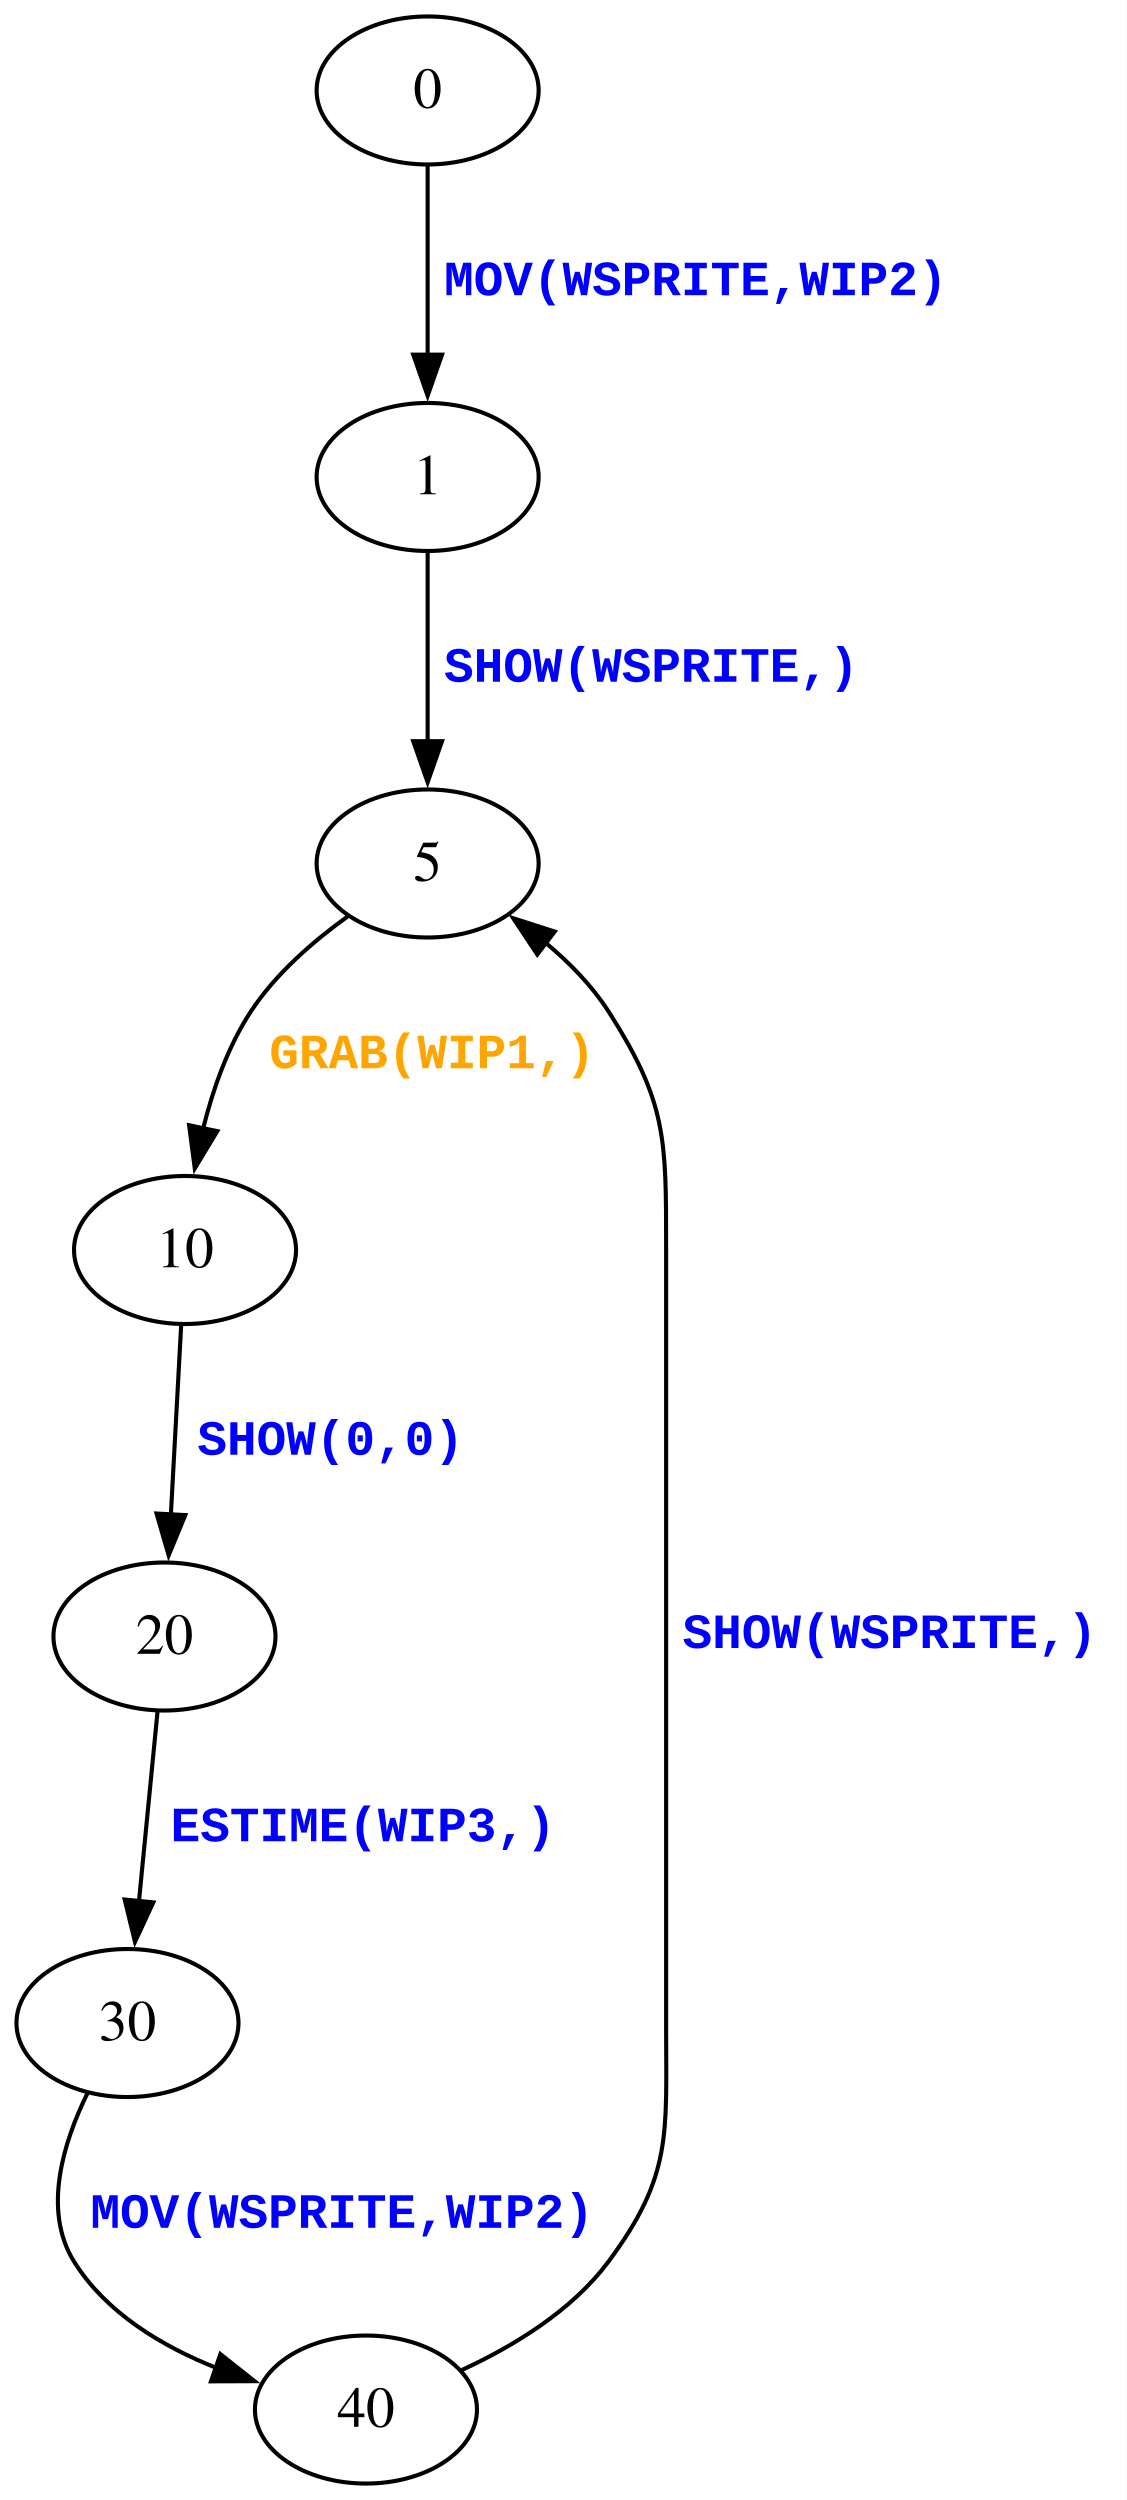
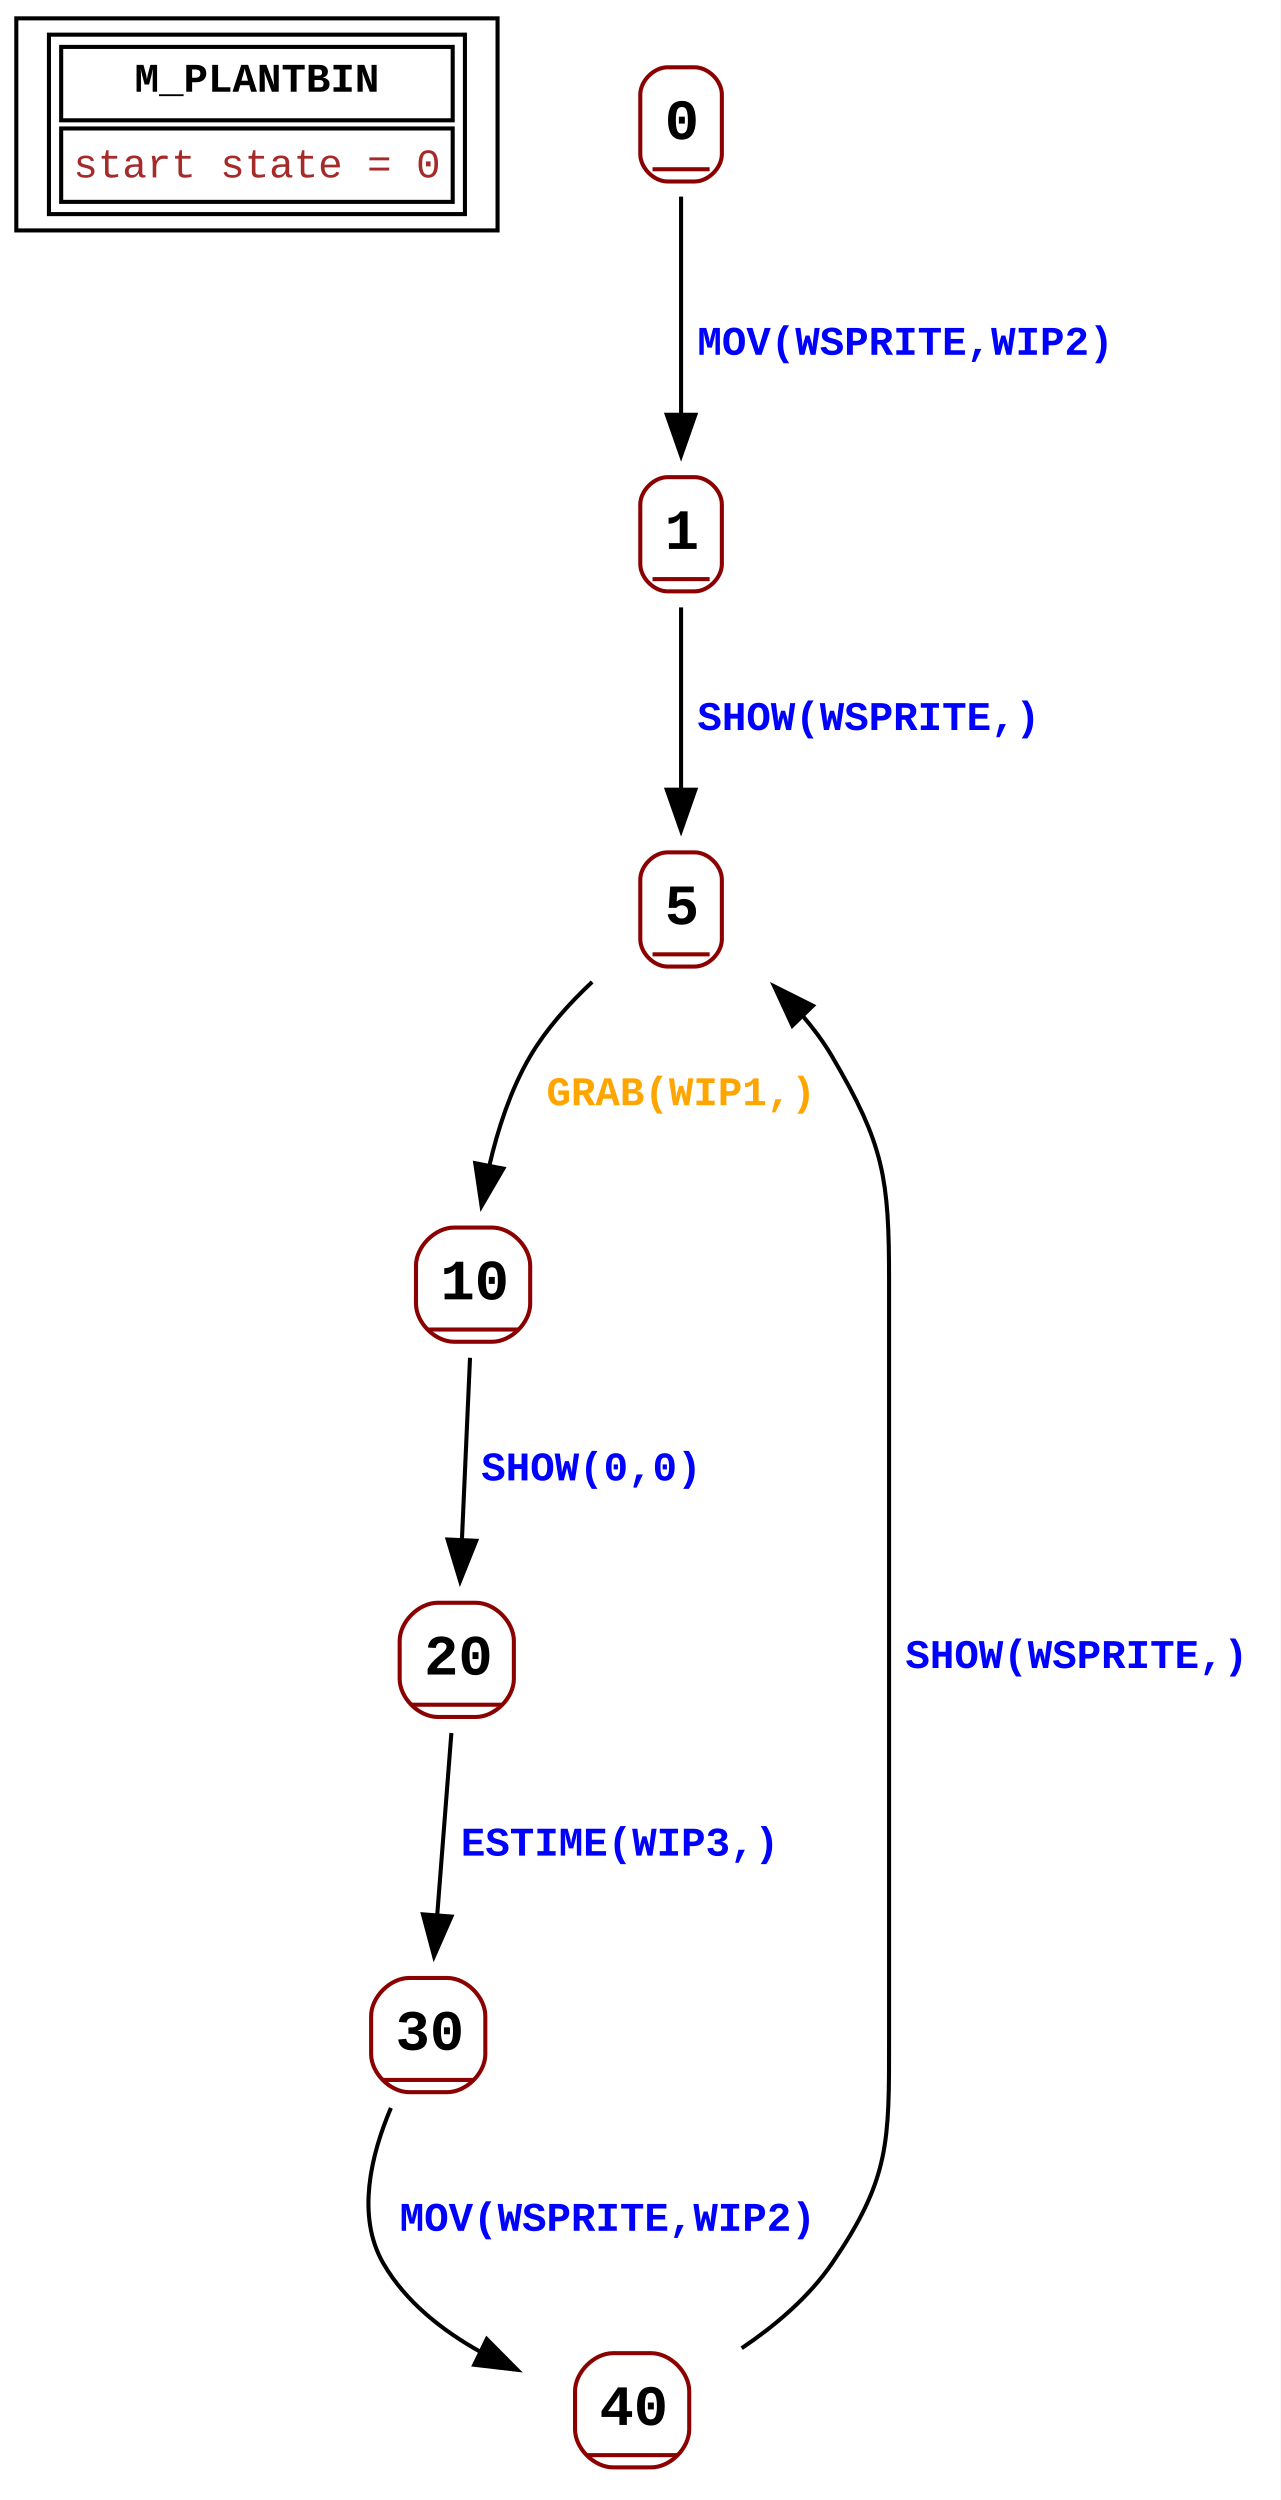
- <svg xmlns="http://www.w3.org/2000/svg" width="274pt" height="608pt" viewBox="0.00 0.00 274.00 608.00">
-   <g id="graph0" class="graph" transform="scale(1 1) rotate(0) translate(4 604)">
-     <polygon fill="white" stroke="none" points="-4,4 -4,-604 270,-604 270,4 -4,4" />
+ <svg xmlns="http://www.w3.org/2000/svg" width="314pt" height="613pt" viewBox="0.00 0.00 314.00 613.00">
+   <g id="graph0" class="graph" transform="scale(1 1) rotate(0) translate(4 609)">
+     <polygon fill="white" stroke="none" points="-4,4 -4,-609 310,-609 310,4 -4,4" />
    <g id="node1" class="node">
-       <ellipse fill="none" stroke="black" cx="100" cy="-582" rx="27" ry="18" />
-       <text text-anchor="middle" x="100" y="-577.8" font-family="Times,serif" font-size="14.00">0</text>
+       <polygon fill="none" stroke="black" points="0,-552.5 0,-604.5 118,-604.5 118,-552.5 0,-552.5" />
+       <polygon fill="none" stroke="black" points="11,-579.5 11,-597.5 107,-597.5 107,-579.5 11,-579.5" />
+       <text text-anchor="start" x="29" y="-586.5" font-family="Courier New" font-weight="bold" font-size="10.00">M_PLANTBIN</text>
+       <polygon fill="none" stroke="black" points="11,-559.5 11,-577.5 107,-577.5 107,-559.5 11,-559.5" />
+       <text text-anchor="start" x="14" y="-565.5" font-family="Courier New" font-size="10.00" fill="brown">start state = 0</text>
+       <polygon fill="none" stroke="black" points="8,-556.5 8,-600.5 110,-600.5 110,-556.5 8,-556.5" />
    </g>
    <g id="node2" class="node">
-       <ellipse fill="none" stroke="black" cx="100" cy="-488" rx="27" ry="18" />
-       <text text-anchor="middle" x="100" y="-483.8" font-family="Times,serif" font-size="14.00">1</text>
+       <polyline fill="none" stroke="darkred" points="156,-567.5 170,-567.5" />
+       <text text-anchor="start" x="159" y="-574.9" font-family="Courier New" font-weight="bold" font-size="14.00">0</text>
+       <path fill="none" stroke="darkred" d="M159.67,-564.5C159.67,-564.5 166.33,-564.5 166.33,-564.5 169.67,-564.5 173,-567.83 173,-571.17 173,-571.17 173,-585.83 173,-585.83 173,-589.17 169.67,-592.5 166.33,-592.5 166.33,-592.5 159.67,-592.5 159.67,-592.5 156.33,-592.5 153,-589.17 153,-585.83 153,-585.83 153,-571.17 153,-571.17 153,-567.83 156.33,-564.5 159.67,-564.5" />
+     </g>
+     <g id="node3" class="node">
+       <polyline fill="none" stroke="darkred" points="156,-467 170,-467" />
+       <text text-anchor="start" x="159" y="-474.4" font-family="Courier New" font-weight="bold" font-size="14.00">1</text>
+       <path fill="none" stroke="darkred" d="M159.67,-464C159.67,-464 166.33,-464 166.33,-464 169.67,-464 173,-467.33 173,-470.67 173,-470.67 173,-485.33 173,-485.33 173,-488.67 169.67,-492 166.33,-492 166.33,-492 159.67,-492 159.67,-492 156.33,-492 153,-488.67 153,-485.33 153,-485.33 153,-470.67 153,-470.67 153,-467.33 156.33,-464 159.67,-464" />
    </g>
    <g id="edge1" class="edge">
-       <path fill="none" stroke="black" d="M100,-563.7C100,-550.72 100,-532.66 100,-517.56" />
-       <polygon fill="black" stroke="black" points="103.5,-517.74 100,-507.74 96.5,-517.74 103.5,-517.74" />
-       <text text-anchor="start" x="104" y="-532.2" font-family="Courier New" font-weight="bold" font-size="12.00" fill="blue">MOV(WSPRITE,WIP2)</text>
+       <path fill="none" stroke="black" d="M163,-560.79C163,-546.14 163,-524.55 163,-507.23" />
+       <polygon fill="black" stroke="black" points="166.5,-507.3 163,-497.3 159.5,-507.3 166.5,-507.3" />
+       <text text-anchor="start" x="167" y="-522" font-family="Courier New" font-weight="bold" font-size="10.00" fill="blue">MOV(WSPRITE,WIP2)</text>
    </g>
-     <g id="node3" class="node">
-       <ellipse fill="none" stroke="black" cx="100" cy="-394" rx="27" ry="18" />
-       <text text-anchor="middle" x="100" y="-389.8" font-family="Times,serif" font-size="14.00">5</text>
+     <g id="node4" class="node">
+       <polyline fill="none" stroke="darkred" points="156,-375 170,-375" />
+       <text text-anchor="start" x="159" y="-382.4" font-family="Courier New" font-weight="bold" font-size="14.00">5</text>
+       <path fill="none" stroke="darkred" d="M159.67,-372C159.67,-372 166.33,-372 166.33,-372 169.67,-372 173,-375.33 173,-378.67 173,-378.67 173,-393.33 173,-393.33 173,-396.67 169.67,-400 166.33,-400 166.33,-400 159.67,-400 159.67,-400 156.33,-400 153,-396.67 153,-393.33 153,-393.33 153,-378.67 153,-378.67 153,-375.33 156.33,-372 159.67,-372" />
    </g>
    <g id="edge2" class="edge">
-       <path fill="none" stroke="black" d="M100,-469.7C100,-456.72 100,-438.66 100,-423.56" />
-       <polygon fill="black" stroke="black" points="103.5,-423.74 100,-413.74 96.5,-423.74 103.5,-423.74" />
-       <text text-anchor="start" x="104" y="-438.2" font-family="Courier New" font-weight="bold" font-size="12.00" fill="blue">SHOW(WSPRITE,)</text>
+       <path fill="none" stroke="black" d="M163,-460.07C163,-447.38 163,-429.71 163,-414.94" />
+       <polygon fill="black" stroke="black" points="166.5,-415.37 163,-405.37 159.5,-415.37 166.5,-415.37" />
+       <text text-anchor="start" x="167" y="-430" font-family="Courier New" font-weight="bold" font-size="10.00" fill="blue">SHOW(WSPRITE,)</text>
    </g>
-     <g id="node4" class="node">
-       <ellipse fill="none" stroke="black" cx="41" cy="-300" rx="27" ry="18" />
-       <text text-anchor="middle" x="41" y="-295.8" font-family="Times,serif" font-size="14.00">10</text>
+     <g id="node5" class="node">
+       <polyline fill="none" stroke="darkred" points="101,-283 123,-283" />
+       <text text-anchor="start" x="104" y="-290.4" font-family="Courier New" font-weight="bold" font-size="14.00">10</text>
+       <path fill="none" stroke="darkred" d="M107.33,-280C107.33,-280 116.67,-280 116.67,-280 121.33,-280 126,-284.67 126,-289.33 126,-289.33 126,-298.67 126,-298.67 126,-303.33 121.33,-308 116.67,-308 116.67,-308 107.33,-308 107.33,-308 102.67,-308 98,-303.33 98,-298.67 98,-298.67 98,-289.33 98,-289.33 98,-284.67 102.67,-280 107.33,-280" />
    </g>
    <g id="edge7" class="edge">
-       <path fill="none" stroke="black" d="M80.54,-381.11C72.2,-375.12 63.02,-367.17 57,-358 51.43,-349.51 47.77,-339.08 45.39,-329.47" />
-       <polygon fill="black" stroke="black" points="48.84,-328.9 43.37,-319.83 41.99,-330.34 48.84,-328.9" />
-       <text text-anchor="start" x="61.5" y="-344.2" font-family="Courier New" font-weight="bold" font-size="12.00" fill="orange">GRAB(WIP1,)</text>
+       <path fill="none" stroke="black" d="M141.2,-368.23C135.55,-362.94 129.94,-356.71 126,-350 121.21,-341.85 118.04,-332.08 115.96,-323.05" />
+       <polygon fill="black" stroke="black" points="119.41,-322.45 114.08,-313.3 112.53,-323.78 119.41,-322.45" />
+       <text text-anchor="start" x="130" y="-338" font-family="Courier New" font-weight="bold" font-size="10.00" fill="orange">GRAB(WIP1,)</text>
    </g>
-     <g id="node5" class="node">
-       <ellipse fill="none" stroke="black" cx="36" cy="-206" rx="27" ry="18" />
-       <text text-anchor="middle" x="36" y="-201.8" font-family="Times,serif" font-size="14.00">20</text>
+     <g id="node6" class="node">
+       <polyline fill="none" stroke="darkred" points="97,-191 119,-191" />
+       <text text-anchor="start" x="100" y="-198.4" font-family="Courier New" font-weight="bold" font-size="14.00">20</text>
+       <path fill="none" stroke="darkred" d="M103.33,-188C103.33,-188 112.67,-188 112.67,-188 117.33,-188 122,-192.67 122,-197.33 122,-197.33 122,-206.67 122,-206.67 122,-211.33 117.33,-216 112.67,-216 112.67,-216 103.33,-216 103.33,-216 98.67,-216 94,-211.33 94,-206.67 94,-206.67 94,-197.33 94,-197.33 94,-192.67 98.67,-188 103.33,-188" />
    </g>
    <g id="edge3" class="edge">
-       <path fill="none" stroke="black" d="M40.06,-281.7C39.35,-268.72 38.37,-250.66 37.55,-235.56" />
-       <polygon fill="black" stroke="black" points="41.06,-235.53 37.02,-225.74 34.07,-235.91 41.06,-235.53" />
-       <text text-anchor="start" x="44" y="-250.2" font-family="Courier New" font-weight="bold" font-size="12.00" fill="blue">SHOW(0,0)</text>
+       <path fill="none" stroke="black" d="M111.25,-276.07C110.68,-263.38 109.9,-245.71 109.24,-230.94" />
+       <polygon fill="black" stroke="black" points="112.76,-231.2 108.82,-221.36 105.76,-231.51 112.76,-231.2" />
+       <text text-anchor="start" x="114" y="-246" font-family="Courier New" font-weight="bold" font-size="10.00" fill="blue">SHOW(0,0)</text>
    </g>
-     <g id="node6" class="node">
-       <ellipse fill="none" stroke="black" cx="27" cy="-112" rx="27" ry="18" />
-       <text text-anchor="middle" x="27" y="-107.8" font-family="Times,serif" font-size="14.00">30</text>
+     <g id="node7" class="node">
+       <polyline fill="none" stroke="darkred" points="90,-99 112,-99" />
+       <text text-anchor="start" x="93" y="-106.4" font-family="Courier New" font-weight="bold" font-size="14.00">30</text>
+       <path fill="none" stroke="darkred" d="M96.33,-96C96.33,-96 105.67,-96 105.67,-96 110.33,-96 115,-100.67 115,-105.33 115,-105.33 115,-114.67 115,-114.67 115,-119.33 110.33,-124 105.67,-124 105.67,-124 96.33,-124 96.33,-124 91.67,-124 87,-119.33 87,-114.67 87,-114.67 87,-105.33 87,-105.33 87,-100.67 91.67,-96 96.33,-96" />
    </g>
    <g id="edge4" class="edge">
-       <path fill="none" stroke="black" d="M34.31,-187.7C33.04,-174.72 31.27,-156.66 29.79,-141.56" />
-       <polygon fill="black" stroke="black" points="33.29,-141.34 28.83,-131.73 26.32,-142.03 33.29,-141.34" />
-       <text text-anchor="start" x="37.5" y="-156.2" font-family="Courier New" font-weight="bold" font-size="12.00" fill="blue">ESTIME(WIP3,)</text>
+       <path fill="none" stroke="black" d="M106.68,-184.07C105.7,-171.38 104.32,-153.71 103.17,-138.94" />
+       <polygon fill="black" stroke="black" points="106.69,-139.06 102.43,-129.36 99.71,-139.6 106.69,-139.06" />
+       <text text-anchor="start" x="109" y="-154" font-family="Courier New" font-weight="bold" font-size="10.00" fill="blue">ESTIME(WIP3,)</text>
    </g>
-     <g id="node7" class="node">
-       <ellipse fill="none" stroke="black" cx="85" cy="-18" rx="27" ry="18" />
-       <text text-anchor="middle" x="85" y="-13.8" font-family="Times,serif" font-size="14.00">40</text>
+     <g id="node8" class="node">
+       <polyline fill="none" stroke="darkred" points="140,-7 162,-7" />
+       <text text-anchor="start" x="143" y="-14.4" font-family="Courier New" font-weight="bold" font-size="14.00">40</text>
+       <path fill="none" stroke="darkred" d="M146.33,-4C146.33,-4 155.67,-4 155.67,-4 160.33,-4 165,-8.67 165,-13.33 165,-13.33 165,-22.67 165,-22.67 165,-27.33 160.33,-32 155.67,-32 155.67,-32 146.33,-32 146.33,-32 141.67,-32 137,-27.33 137,-22.67 137,-22.67 137,-13.33 137,-13.33 137,-8.67 141.67,-4 146.33,-4" />
    </g>
    <g id="edge5" class="edge">
-       <path fill="none" stroke="black" d="M17.28,-94.94C11.36,-82.9 6.28,-66.41 14,-54 21.79,-41.48 35.52,-33.3 48.85,-28.03" />
-       <polygon fill="black" stroke="black" points="49.6,-31.48 57.9,-24.9 47.31,-24.86 49.6,-31.48" />
-       <text text-anchor="start" x="18" y="-62.2" font-family="Courier New" font-weight="bold" font-size="12.00" fill="blue">MOV(WSPRITE,WIP2)</text>
+       <path fill="none" stroke="black" d="M91.85,-92.13C86.99,-80.7 83.27,-65.63 90,-54 95.44,-44.61 104.45,-37.52 113.9,-32.27" />
+       <polygon fill="black" stroke="black" points="115.36,-35.45 122.82,-27.93 112.29,-29.16 115.36,-35.45" />
+       <text text-anchor="start" x="94" y="-62" font-family="Courier New" font-weight="bold" font-size="10.00" fill="blue">MOV(WSPRITE,WIP2)</text>
    </g>
    <g id="edge6" class="edge">
-       <path fill="none" stroke="black" d="M108.28,-27.59C120.63,-33.28 135.06,-41.95 144,-54 159.54,-74.95 158,-84.91 158,-111 158,-301 158,-301 158,-301 158,-327.09 158.07,-336.04 144,-358 139.99,-364.26 134.48,-369.89 128.7,-374.71" />
-       <polygon fill="black" stroke="black" points="126.67,-371.86 120.81,-380.69 130.9,-377.44 126.67,-371.86" />
-       <text text-anchor="start" x="162" y="-203.2" font-family="Courier New" font-weight="bold" font-size="12.00" fill="blue">SHOW(WSPRITE,)</text>
+       <path fill="none" stroke="black" d="M177.86,-33.22C186.03,-38.72 194.33,-45.72 200,-54 214.24,-74.82 214,-83.78 214,-109 214,-295 214,-295 214,-295 214,-320.22 212.78,-328.25 200,-350 197.91,-353.56 195.34,-356.99 192.55,-360.22" />
+       <polygon fill="black" stroke="black" points="190.29,-357.52 185.85,-367.14 195.32,-362.39 190.29,-357.52" />
+       <text text-anchor="start" x="218" y="-200" font-family="Courier New" font-weight="bold" font-size="10.00" fill="blue">SHOW(WSPRITE,)</text>
    </g>
  </g>
</svg>
